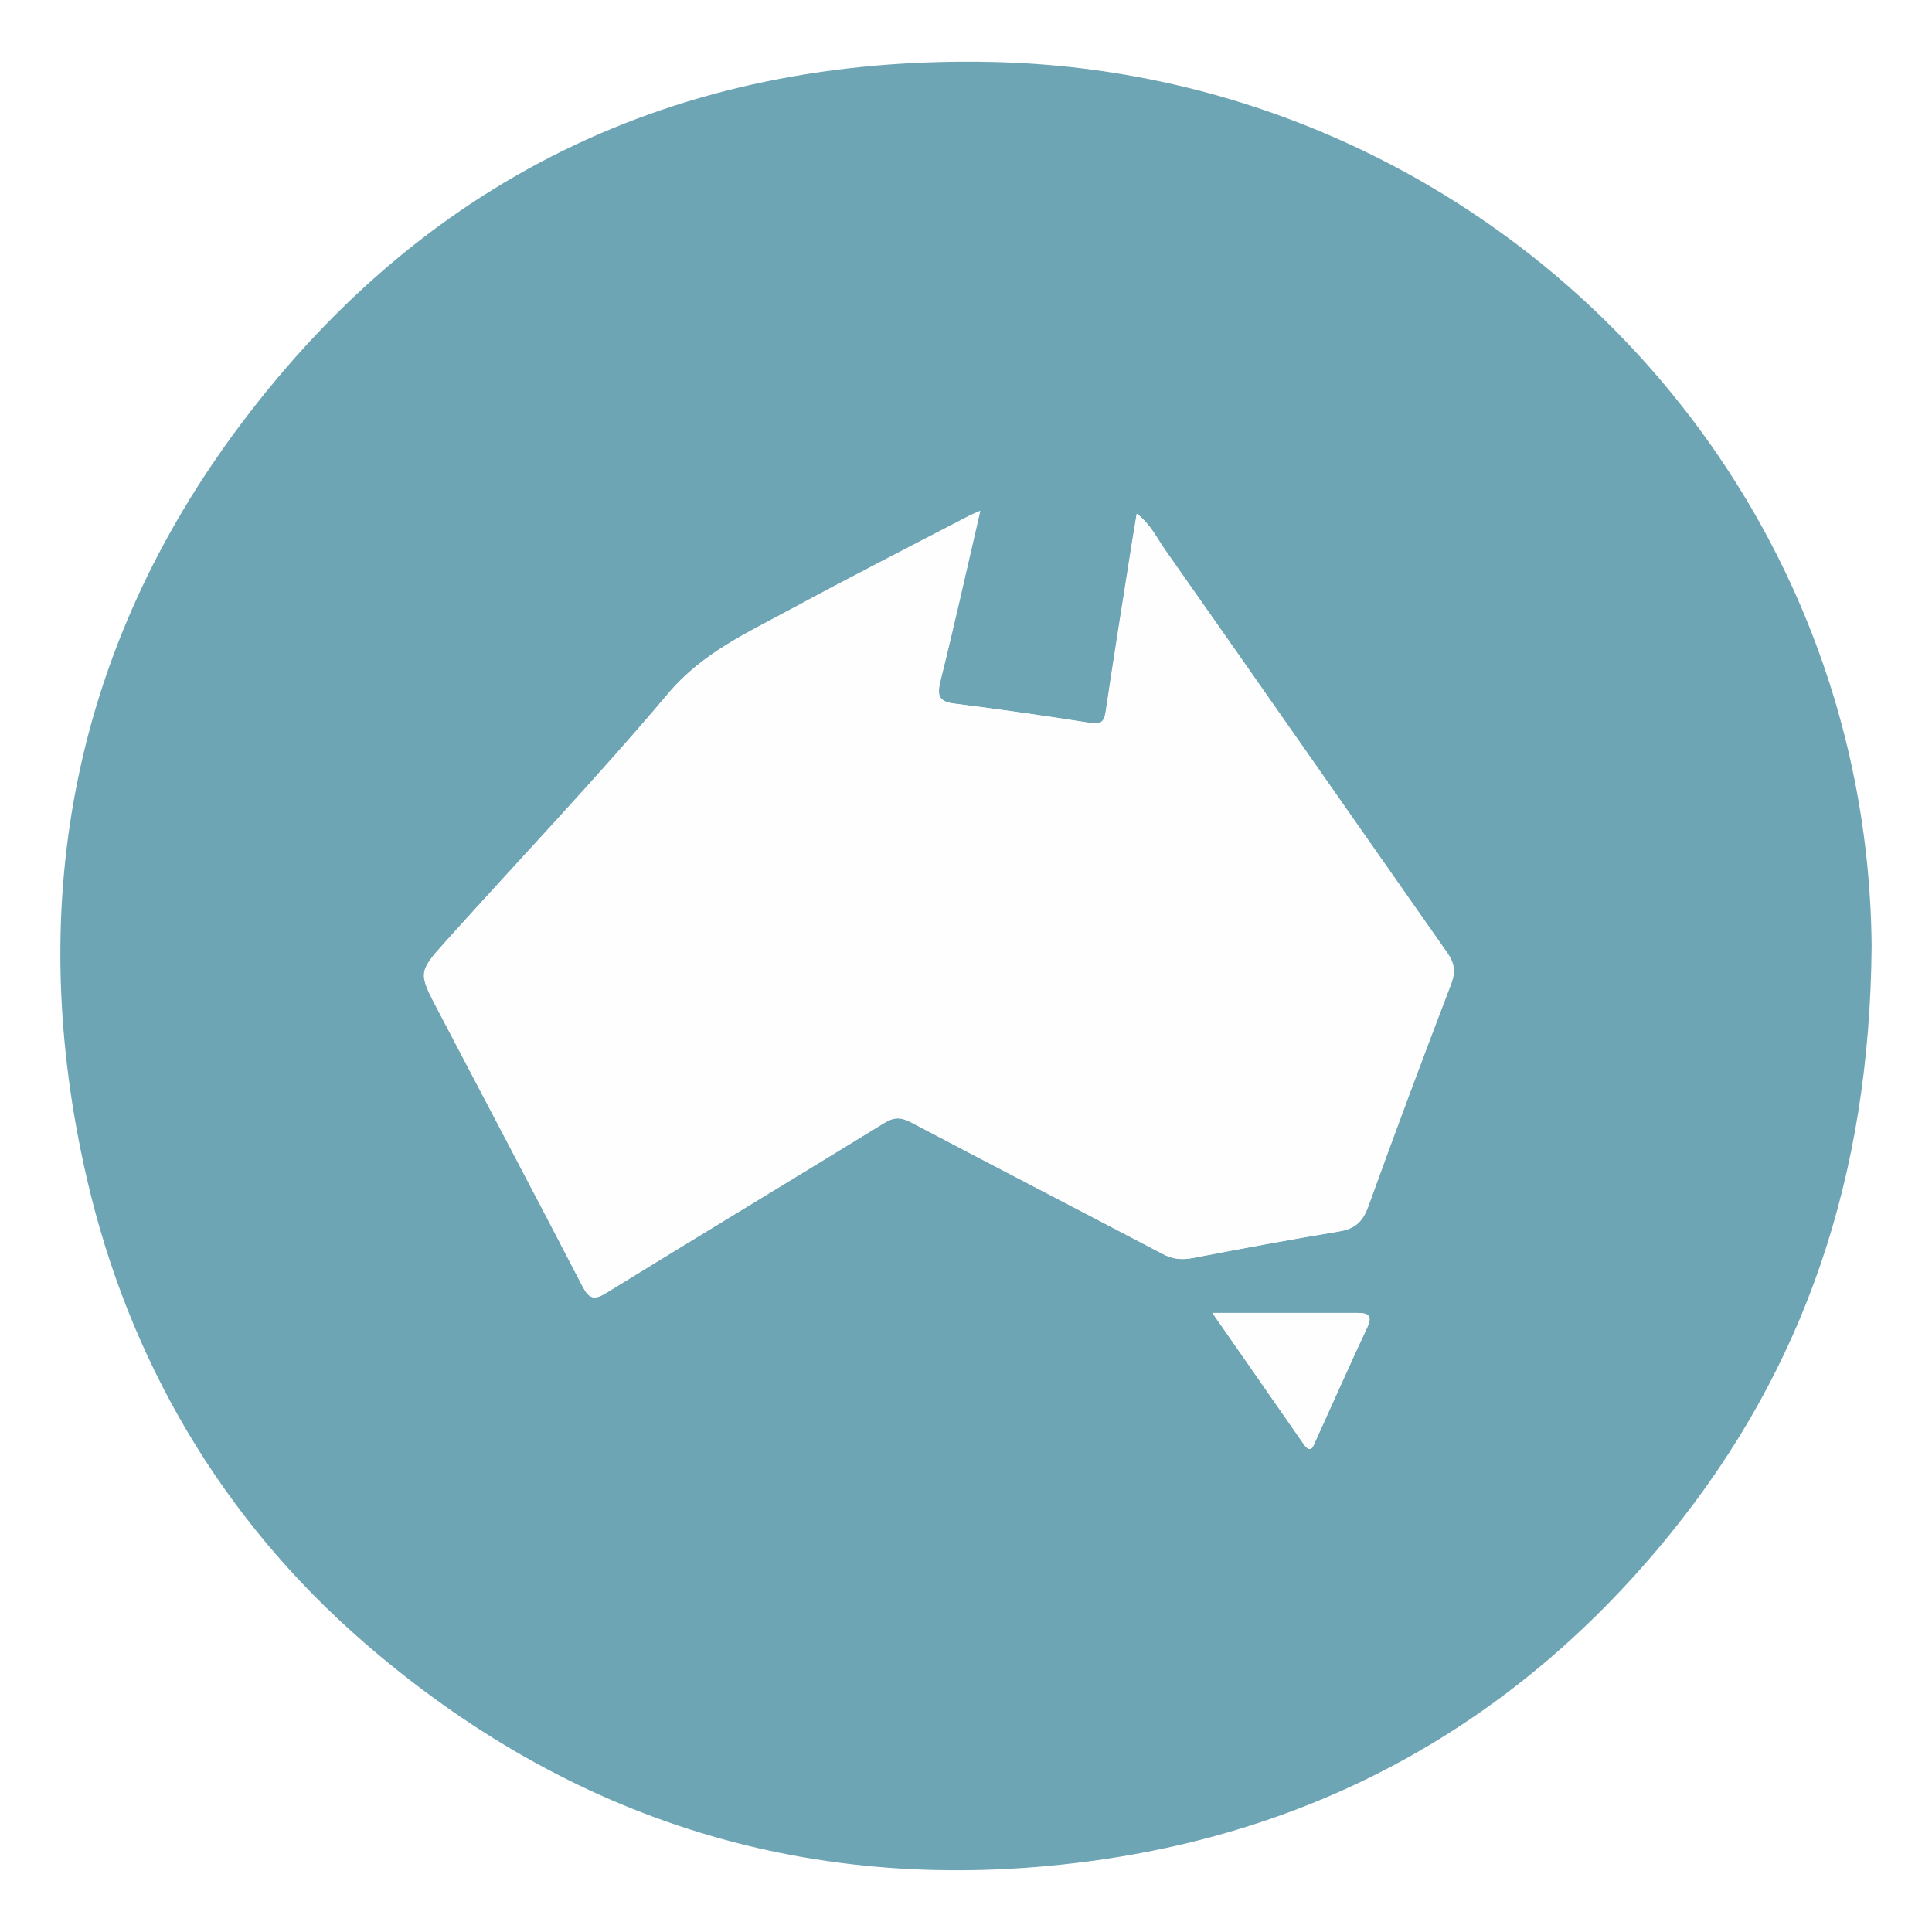
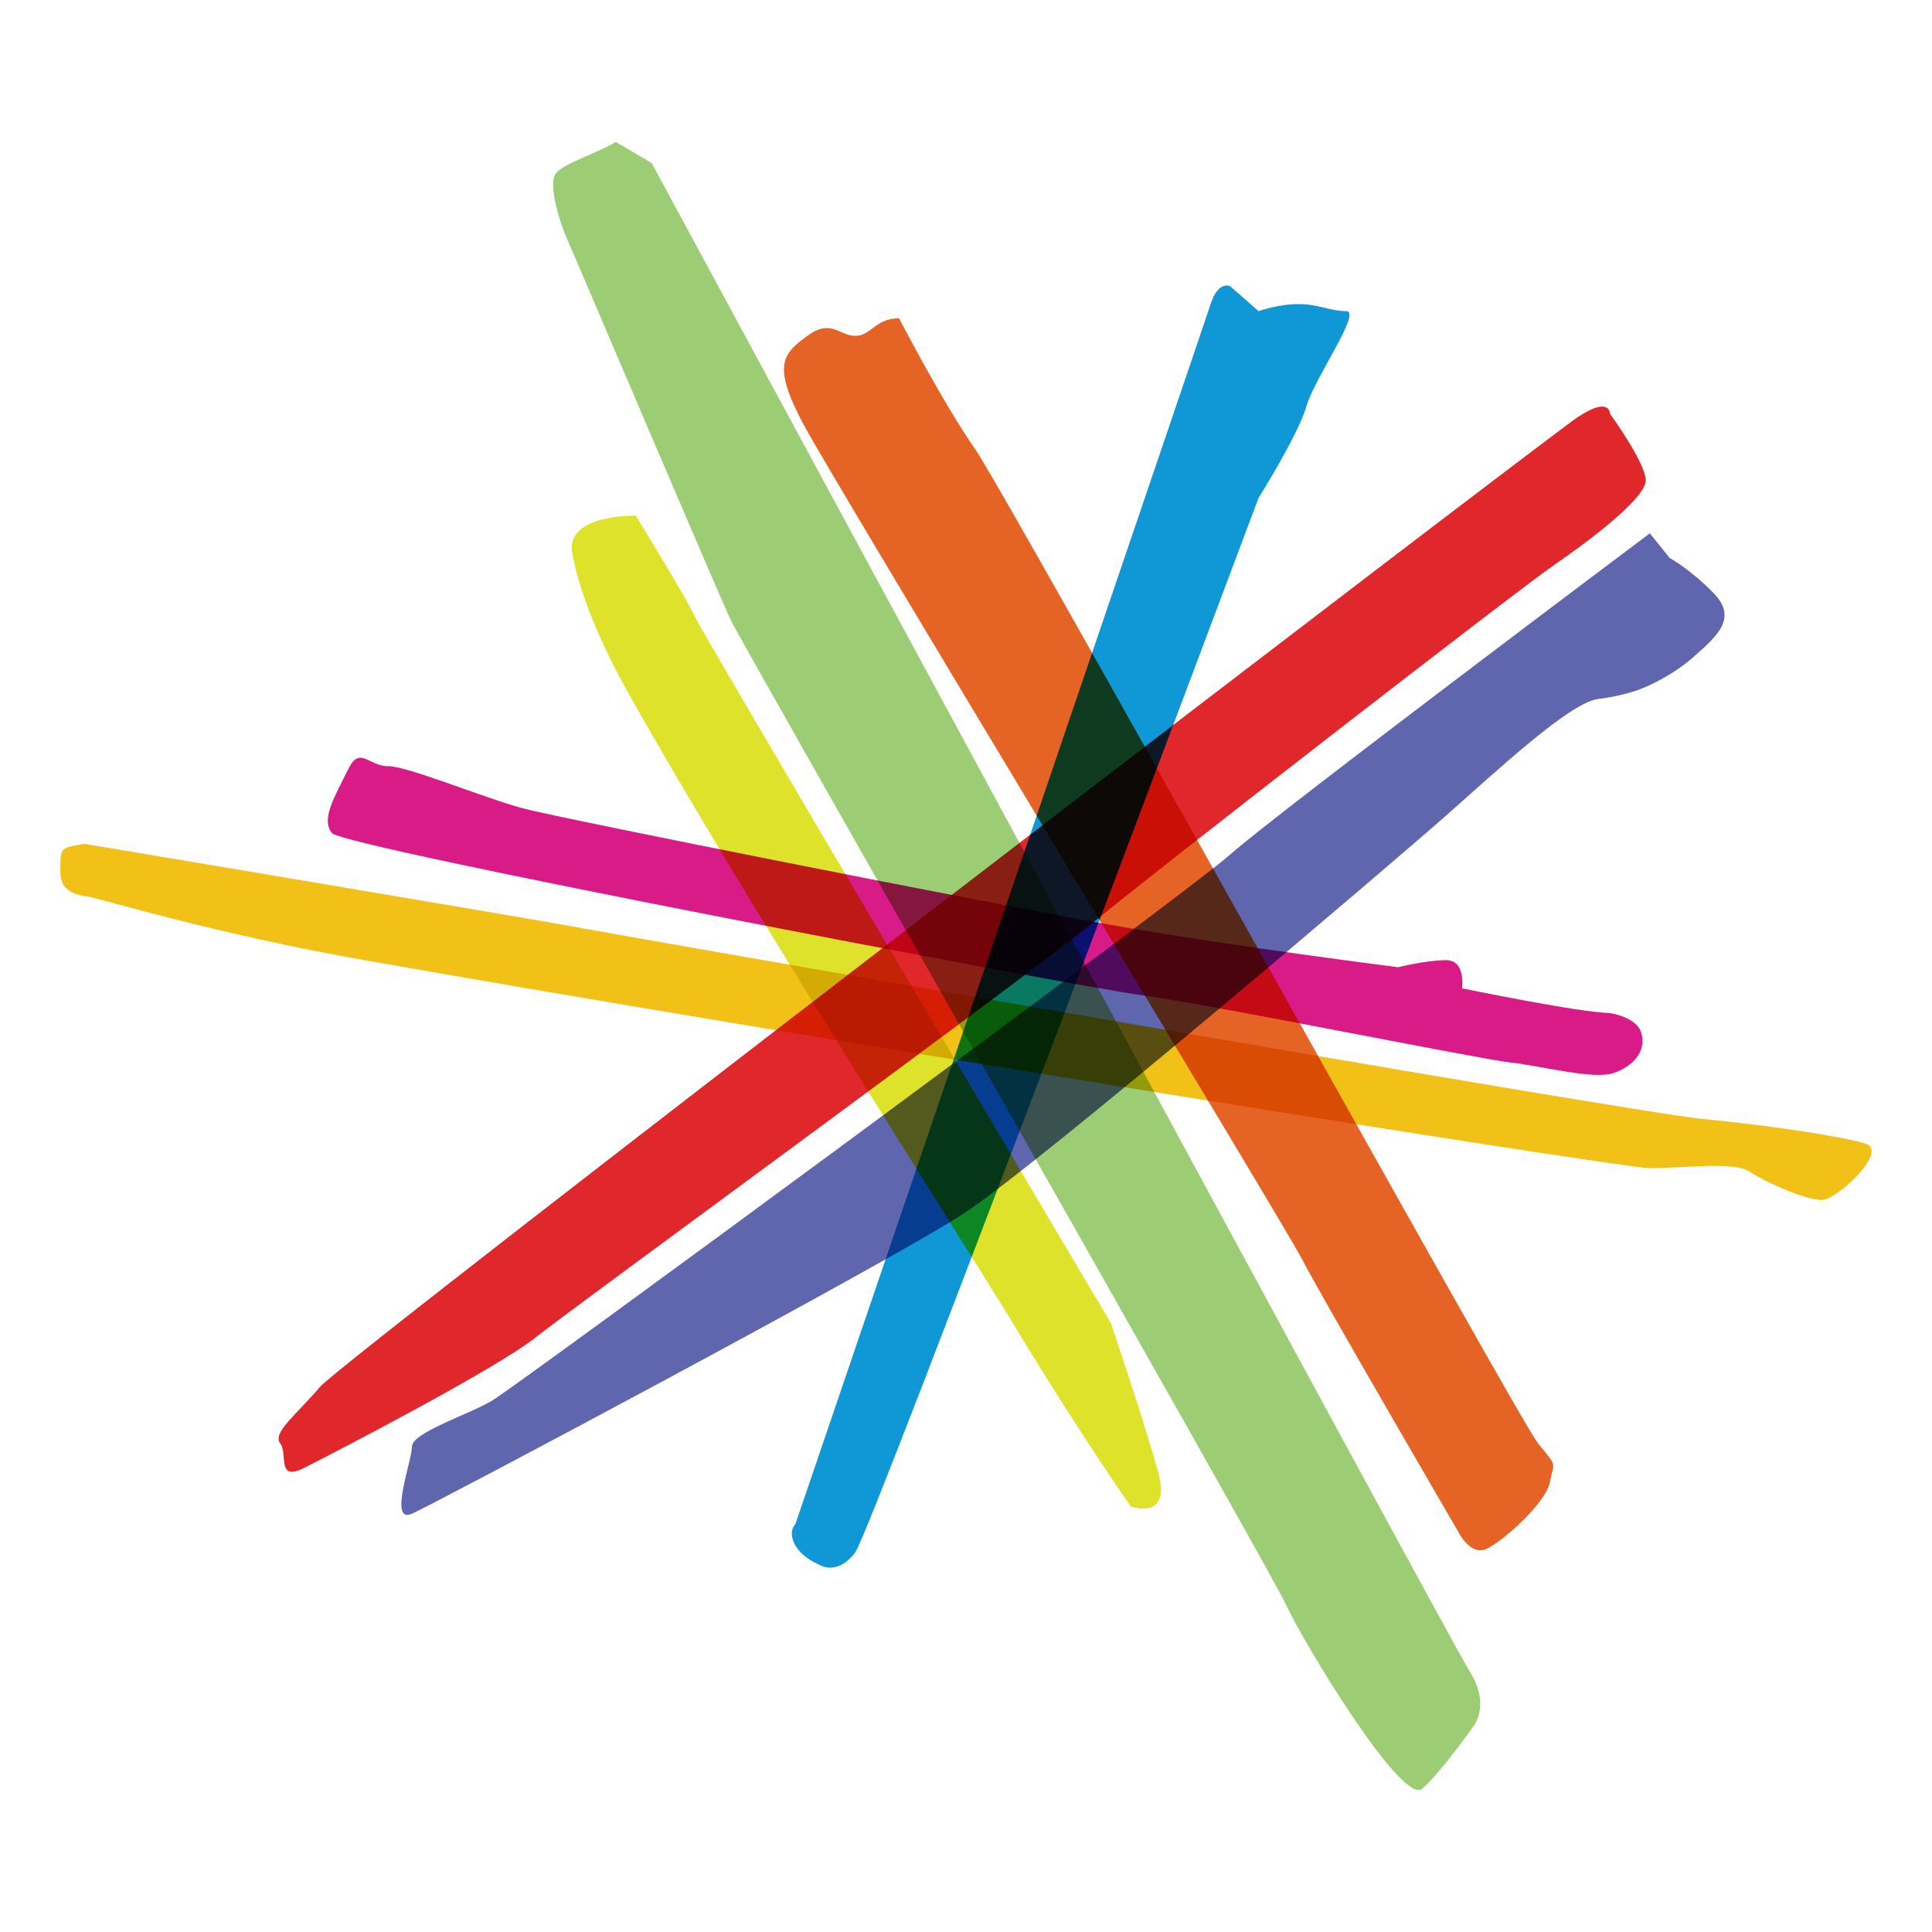
- <svg xmlns="http://www.w3.org/2000/svg" id="Layer_1" data-name="Layer 1" viewBox="0 0 192 192">
+ <svg xmlns="http://www.w3.org/2000/svg" width="192" height="192" viewBox="0 0 192 192">
  <defs>
    <style>
      .cls-1 {
-         fill: #6ea5b4;
+         fill: #dfe22b;
      }

-       .cls-1, .cls-2 {
-         stroke-width: 0px;
+       .cls-1, .cls-2, .cls-3, .cls-4, .cls-5, .cls-6, .cls-7, .cls-8 {
+         mix-blend-mode: multiply;
      }

      .cls-2 {
-         fill: #fefefe;
+         fill: #e66326;
+       }
+ 
+       .cls-3 {
+         fill: #f2c117;
+       }
+ 
+       .cls-4 {
+         fill: #0f98d5;
+       }
+ 
+       .cls-9 {
+         isolation: isolate;
+       }
+ 
+       .cls-5 {
+         fill: #e0272c;
+       }
+ 
+       .cls-6 {
+         fill: #d91b87;
+       }
+ 
+       .cls-7 {
+         fill: #9ccd74;
+       }
+ 
+       .cls-8 {
+         fill: #5f66ae;
      }
    </style>
  </defs>
-   <path class="cls-1" d="M186,94.06c-.19,22.96-6.72,41.97-20.01,58.37-14.96,18.46-34.44,29.51-58.02,32.58-27.14,3.54-51.28-3.94-71.89-21.87-14.1-12.27-23.31-28.03-27.46-46.07-6.1-26.48-1.66-51.65,14.46-73.76C41.6,17.94,67.13,5.45,98.66,6.16c47.66,1.07,86.95,39.56,87.34,87.9ZM97.43,50.75c-.61.27-.87.37-1.12.5-5.9,3.08-11.84,6.1-17.69,9.27-4.35,2.36-8.81,4.35-12.22,8.39-7.1,8.42-14.71,16.41-22.08,24.61-2.79,3.1-2.76,3.15-.81,6.87,4.79,9.15,9.63,18.29,14.38,27.46.65,1.24,1.16,1.36,2.34.63,9.19-5.66,18.43-11.23,27.63-16.89.97-.6,1.67-.58,2.66-.06,8.33,4.39,16.7,8.71,25.03,13.09.98.52,1.89.6,2.97.39,4.84-.93,9.69-1.83,14.55-2.64,1.55-.26,2.34-.97,2.87-2.44,2.68-7.39,5.42-14.76,8.23-22.1.47-1.23.37-2.11-.37-3.16-9.37-13.34-18.68-26.72-28.05-40.06-.82-1.17-1.44-2.54-2.79-3.56-.16.98-.29,1.76-.42,2.54-.9,5.72-1.82,11.44-2.67,17.16-.16,1.07-.55,1.25-1.6,1.08-4.47-.71-8.96-1.34-13.45-1.91-1.6-.2-1.73-.87-1.37-2.29,1.37-5.49,2.59-11.03,3.95-16.89ZM120.49,130.48c3.13,4.5,6.09,8.76,9.06,13.02.75,1.07.97.17,1.21-.35,1.71-3.75,3.38-7.52,5.12-11.25.56-1.19.04-1.42-.97-1.42-4.69,0-9.39,0-14.42,0Z" />
-   <path class="cls-2" d="M97.43,50.75c-1.36,5.87-2.59,11.4-3.95,16.89-.36,1.43-.23,2.09,1.37,2.29,4.49.57,8.98,1.21,13.45,1.91,1.04.16,1.43,0,1.6-1.08.86-5.73,1.77-11.44,2.67-17.16.12-.78.26-1.57.42-2.54,1.34,1.02,1.97,2.39,2.79,3.56,9.37,13.34,18.69,26.72,28.05,40.06.74,1.05.85,1.93.37,3.16-2.81,7.34-5.56,14.71-8.23,22.1-.53,1.47-1.32,2.19-2.87,2.44-4.86.8-9.71,1.71-14.55,2.64-1.07.21-1.98.12-2.97-.39-8.34-4.38-16.7-8.7-25.03-13.09-.99-.52-1.69-.54-2.66.06-9.2,5.65-18.44,11.23-27.63,16.89-1.18.73-1.7.62-2.34-.63-4.76-9.17-9.59-18.31-14.38-27.46-1.95-3.72-1.98-3.77.81-6.87,7.37-8.2,14.98-16.19,22.08-24.61,3.4-4.04,7.87-6.03,12.22-8.39,5.85-3.17,11.79-6.19,17.69-9.27.25-.13.51-.23,1.12-.5Z" />
-   <path class="cls-2" d="M120.49,130.48c5.04,0,9.73,0,14.42,0,1.01,0,1.52.23.97,1.42-1.75,3.73-3.41,7.5-5.12,11.25-.24.52-.46,1.43-1.21.35-2.96-4.26-5.93-8.52-9.06-13.02Z" />
+   <g class="cls-9">
+     <g id="Layer_2" data-name="Layer 2">
+       <g>
+         <path class="cls-4" d="M122.29,28.47s-1.19-.7-1.98,1.75c-.79,2.45-41.27,121.26-41.27,121.26,0,0-.79.7,0,2.1.8,1.4,2.78,2.1,2.78,2.1,0,0,1.59.7,3.17-1.4,1.58-2.1,40.08-104.79,40.08-104.79,0,0,3.96-6.31,4.76-9.11.79-2.81,5.56-9.46,3.96-9.46s-2.77-.7-4.76-.7-3.96.7-3.96.7l-2.79-2.45Z" />
+         <path class="cls-8" d="M163.96,53s-36.91,27.69-41.67,31.89c-4.76,4.21-71.02,52.92-73.41,54.32-2.38,1.4-7.94,3.16-7.94,4.56s-2.37,7.71,0,6.66c2.39-1.05,47.23-24.88,54.77-29.79,7.53-4.91,42.85-35.04,48.01-39.6,5.16-4.56,12.3-11.22,15.08-11.57,2.78-.35,4.37-1.05,4.37-1.05,0,0,2.78-1.05,5.15-3.15,2.39-2.11,4.37-3.86,1.99-6.31-2.39-2.45-4.37-3.5-4.37-3.5l-1.98-2.46Z" />
+         <path class="cls-2" d="M89.36,31.63c-2.39,0-2.79,1.75-4.37,1.75s-2.38-1.75-4.76,0c-2.38,1.76-3.57,2.81-.39,8.77,3.17,5.96,48.01,79.9,49.59,83.05,1.59,3.15,15.47,26.99,15.47,26.99,0,0,1.19,2.45,2.79,1.75,1.59-.7,5.95-4.56,6.34-6.66.4-2.1.8-1.4-1.19-3.85-1.98-2.45-52.78-94.27-55.95-98.82-3.18-4.56-7.54-12.97-7.54-12.97Z" />
+         <path class="cls-6" d="M159.99,100.67c-2.78,0-14.69-2.45-14.69-2.45,0,0,.4-2.8-1.58-2.8s-4.77.7-4.77.7c0,0-16.66-2.1-28.57-4.21-11.91-2.1-54.36-10.51-58.34-11.56-3.96-1.05-11.5-4.21-13.48-4.21s-2.79-2.1-3.98.35c-1.18,2.46-2.77,4.91-1.58,6.31,1.19,1.4,73.01,15.07,80.55,16.12,7.54,1.05,33.33,6.31,36.5,6.66,3.18.35,8.33,1.75,10.32,1.05,1.98-.7,3.18-2.1,2.78-3.85-.4-1.75-3.18-2.1-3.18-2.1Z" />
+         <path class="cls-3" d="M8.4,83.85c-1.99.35-2.39.35-2.39,1.75s-.4,3.15,2.79,3.51c.81.09,12.39,3.66,27.37,6.3,43.55,7.69,125.13,20.68,127.78,20.68,3.57,0,8.33-.7,9.92.35,1.59,1.05,5.56,2.81,7.14,2.81s6.75-4.9,4.37-5.61c-2.38-.7-9.13-1.76-16.27-2.45-7.14-.7-107.53-18.23-111.11-18.92-3.57-.7-49.59-8.41-49.59-8.41Z" />
+         <path class="cls-1" d="M63.16,51.25c-2.77,0-6.34.7-6.34,3.15,0,.72.86,5.99,5.56,14.37,11.41,20.37,33.99,55.63,38.49,63.08,6.35,10.52,11.51,17.87,11.51,17.87,0,0,3.96,1.4,2.78-3.15-1.19-4.55-4.76-15.07-4.76-15.07,0,0-40.08-67.64-41.27-70.09-1.18-2.45-5.95-10.16-5.95-10.16Z" />
+         <path class="cls-5" d="M159.99,41.09s0-1.75-3.18.35c-3.17,2.11-122.61,93.57-125,96.38-2.38,2.8-4.76,4.55-3.97,5.61.8,1.05-.4,3.85,2.38,2.45,2.78-1.4,19.05-9.81,23.01-12.97,3.97-3.15,49.2-36.1,55.55-41.35,6.36-5.26,42.07-32.95,45.65-35.4,3.57-2.45,9.12-6.66,9.12-8.41s-3.57-6.66-3.57-6.66Z" />
+         <path class="cls-7" d="M61.18,14.1c-1.59,1.05-5.16,2.1-5.95,3.15-.79,1.05.4,4.9,1.19,6.66.79,1.75,15.08,35.4,16.27,37.85,1.19,2.45,53.57,94.28,55.15,97.78,1.59,3.51,11.51,19.97,13.5,18.22,1.98-1.75,5.16-6.31,5.16-6.31,0,0,1.59-2.1-.4-5.26-1.98-3.15-81.34-149.99-81.34-149.99l-3.57-2.1Z" />
+       </g>
+     </g>
+   </g>
</svg>
